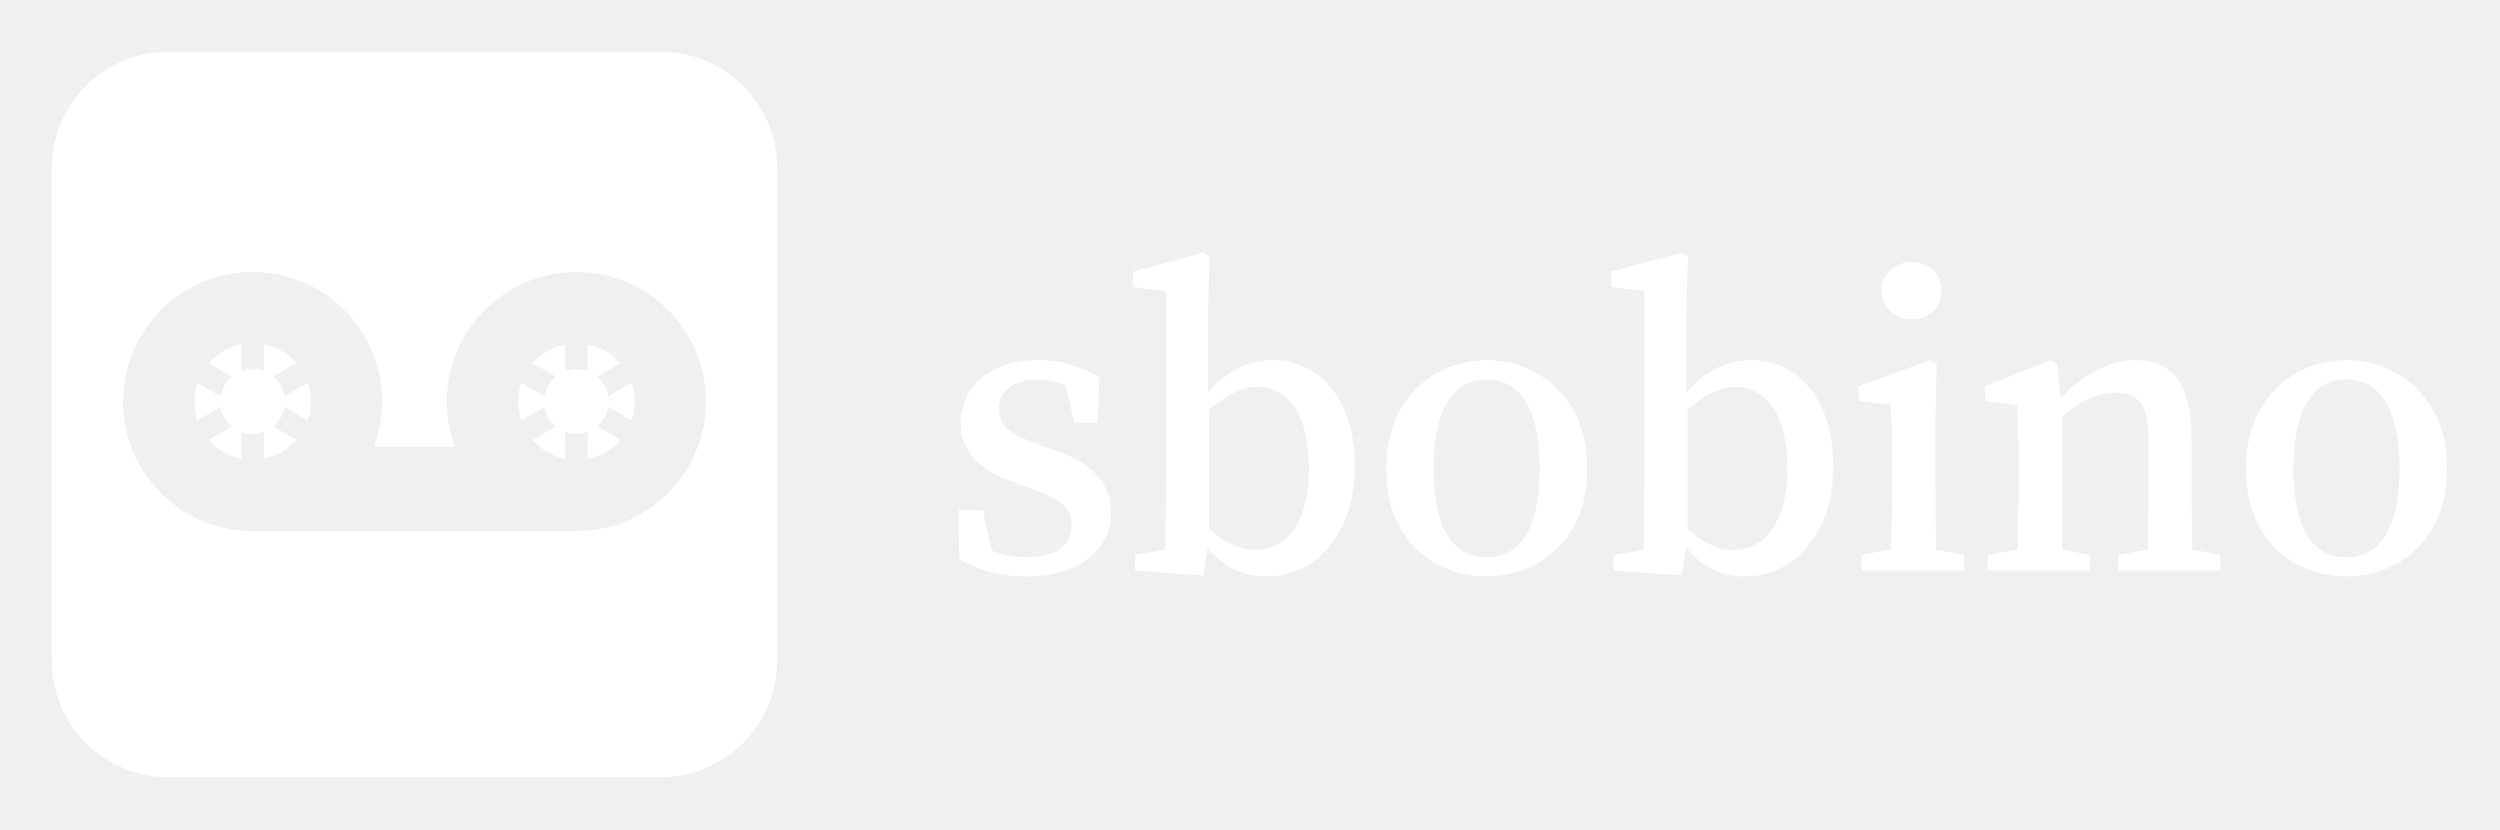
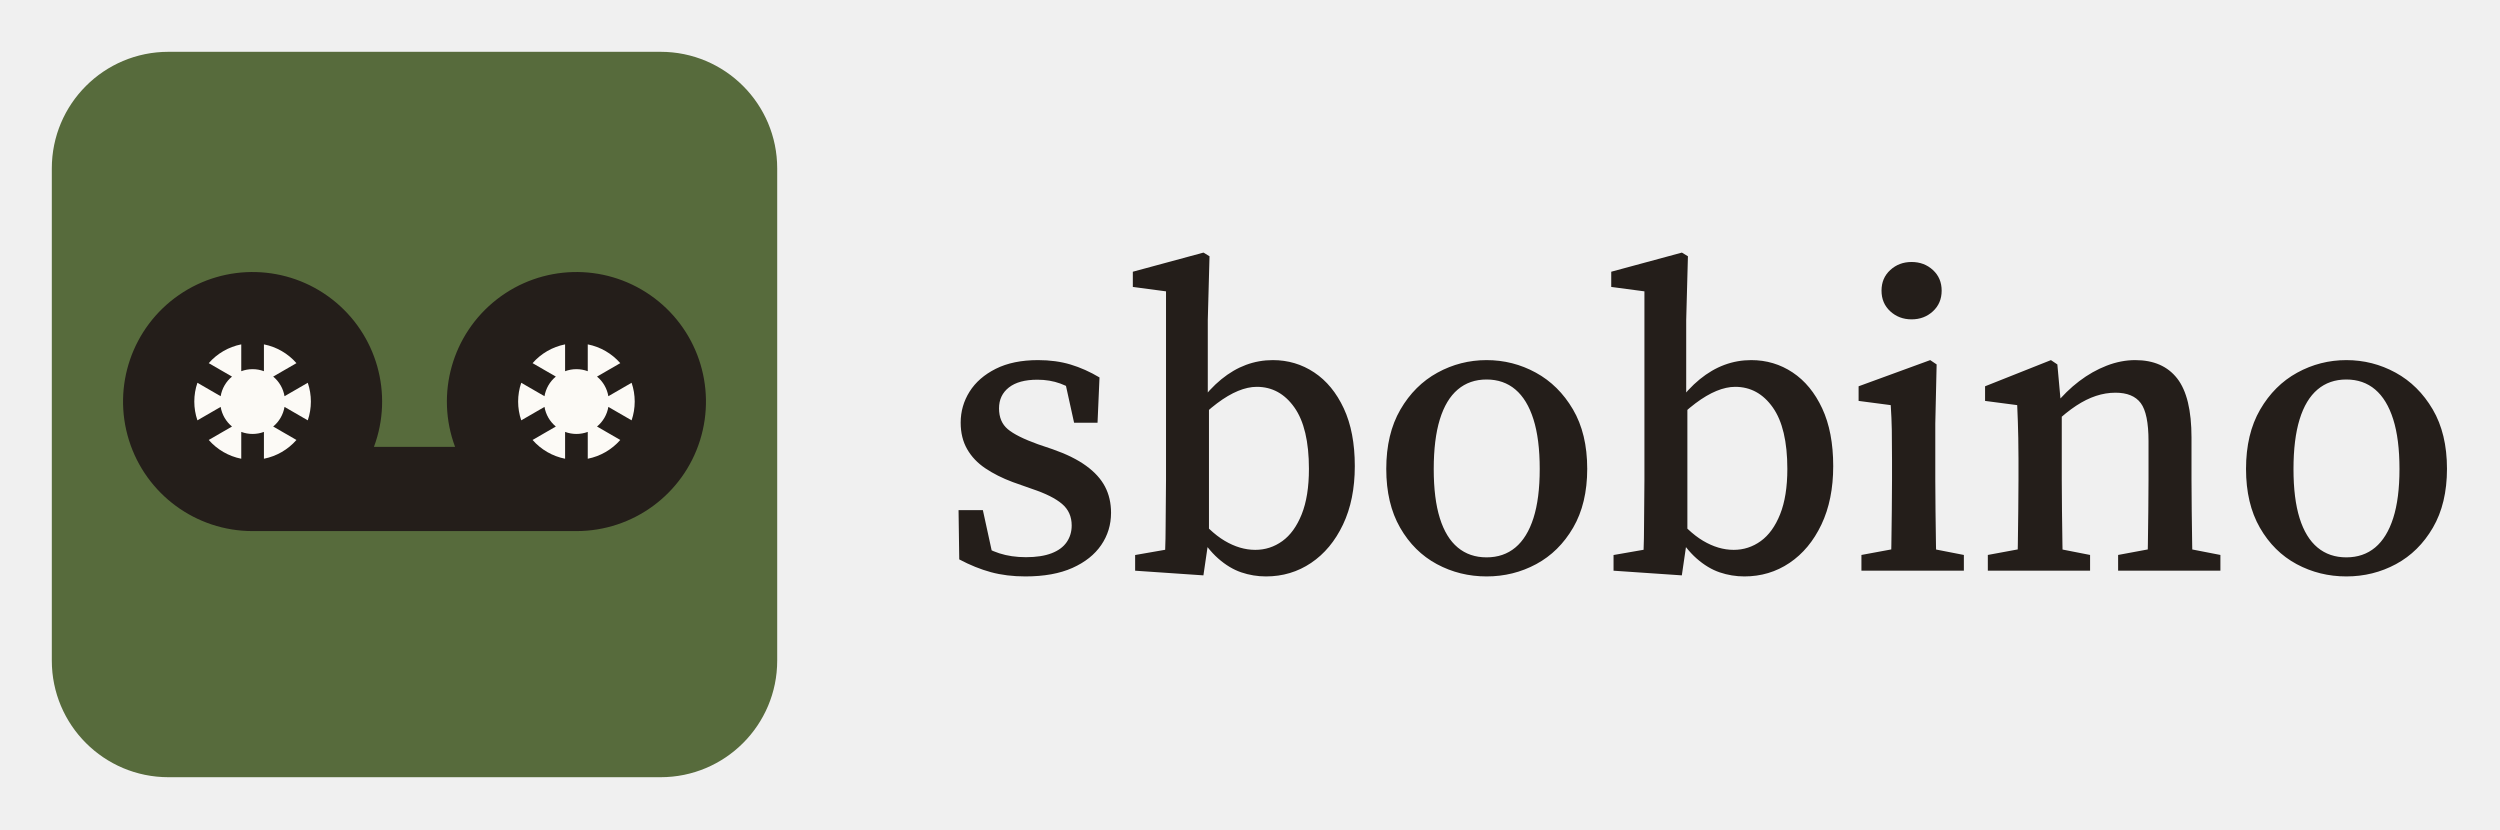
<svg xmlns="http://www.w3.org/2000/svg" viewBox="0 0 772 256">
-   <path d="M52,16H204A36,36 0 0 1 240,52V204A36,36 0 0 1 204,240H52A36,36 0 0 1 16,204V52A36,36 0 0 1 52,16Z M115.47,138A40,40 0 1 0 78,164L178,164A40,40 0 1 0 140.53,138Z M74.5,106.34L74.5,114.63A10,10 0 0 1 81.5,114.63L81.5,106.34A18,18 0 0 1 91.54,112.14L84.36,116.29A10,10 0 0 1 87.86,122.35L95.04,118.2A18,18 0 0 1 95.04,129.8L87.86,125.65A10,10 0 0 1 84.36,131.71L91.54,135.86A18,18 0 0 1 81.5,141.66L81.5,133.37A10,10 0 0 1 74.5,133.37L74.5,141.66A18,18 0 0 1 64.46,135.86L71.64,131.71A10,10 0 0 1 68.14,125.65L60.96,129.8A18,18 0 0 1 60.96,118.2L68.14,122.35A10,10 0 0 1 71.64,116.29L64.46,112.14A18,18 0 0 1 74.5,106.34Z M174.5,106.34L174.5,114.63A10,10 0 0 1 181.5,114.63L181.5,106.34A18,18 0 0 1 191.54,112.14L184.36,116.29A10,10 0 0 1 187.86,122.35L195.04,118.2A18,18 0 0 1 195.04,129.8L187.86,125.65A10,10 0 0 1 184.36,131.71L191.54,135.86A18,18 0 0 1 181.5,141.66L181.5,133.37A10,10 0 0 1 174.5,133.37L174.5,141.66A18,18 0 0 1 164.46,135.86L171.64,131.71A10,10 0 0 1 168.14,125.65L160.96,129.8A18,18 0 0 1 160.96,118.2L168.14,122.35A10,10 0 0 1 171.64,116.29L164.46,112.14A18,18 0 0 1 174.5,106.34Z" fill="#fff" fill-rule="evenodd" />
-   <path d="M316.627 178.0Q310.823 178.0 306.005 176.691Q301.187 175.381 296.217 172.741L296.0 157.533H303.51L307.105 173.997H301.381V167.216Q304.9 169.669 308.595 170.864Q312.289 172.059 316.823 172.059Q321.561 172.059 324.71 170.854Q327.859 169.648 329.398 167.407Q330.937 165.165 330.937 162.272Q330.937 158.14 327.955 155.606Q324.973 153.072 318.779 151.002L312.673 148.843Q307.924 147.062 304.29 144.625Q300.655 142.188 298.656 138.694Q296.656 135.201 296.656 130.517Q296.656 125.314 299.406 120.939Q302.155 116.565 307.496 113.883Q312.837 111.202 320.549 111.202Q326.063 111.202 330.594 112.566Q335.125 113.931 339.528 116.555L338.919 130.533H331.678L328.528 116.244H333.956V122.096Q330.686 119.62 327.43 118.437Q324.173 117.254 320.35 117.254Q314.6 117.254 311.549 119.648Q308.499 122.041 308.499 126.107Q308.499 130.247 311.188 132.518Q313.877 134.789 320.499 137.179L325.084 138.736Q331.416 140.947 335.402 143.843Q339.388 146.739 341.238 150.289Q343.089 153.838 343.089 158.363Q343.089 163.875 340.052 168.314Q337.015 172.753 331.157 175.377Q325.299 178.0 316.627 178.0ZM350.529 176.233V171.39L359.805 169.77Q359.938 166.404 359.945 162.542Q359.952 158.679 360.008 154.935Q360.065 151.191 360.065 148.258V89.968L349.817 88.604V83.91L371.636 78L373.498 79.134L372.965 98.839V122.727L373.33 124.319V165.626V165.932L371.615 177.673ZM390.937 178.0Q387.001 178.0 383.311 176.746Q379.622 175.492 376.173 172.454Q372.724 169.416 369.618 164.125H367.461L368.642 157.99Q373.451 164.187 378.165 166.991Q382.879 169.796 387.631 169.796Q392.229 169.796 395.98 167.095Q399.731 164.393 401.965 158.811Q404.199 153.23 404.199 144.802Q404.199 132.169 399.703 125.812Q395.206 119.454 388.087 119.454Q385.382 119.454 382.318 120.713Q379.254 121.972 375.824 124.546Q372.393 127.12 368.389 131.264L367.227 124.76H370.059Q373.517 120.083 377.167 117.11Q380.817 114.138 384.776 112.67Q388.736 111.202 393.043 111.202Q400.096 111.202 405.83 115.011Q411.563 118.82 414.963 126.118Q418.364 133.417 418.364 143.937Q418.364 154.322 414.715 161.992Q411.067 169.661 404.866 173.83Q398.664 178.0 390.937 178.0ZM459.057 178.0Q450.761 178.0 443.698 174.199Q436.635 170.399 432.357 162.95Q428.079 155.501 428.079 144.804Q428.079 133.988 432.443 126.477Q436.806 118.966 443.88 115.084Q450.955 111.202 459.057 111.202Q467.176 111.202 474.248 115.063Q481.32 118.924 485.727 126.418Q490.134 133.912 490.134 144.76Q490.134 155.483 485.788 162.939Q481.441 170.396 474.386 174.198Q467.332 178.0 459.057 178.0ZM459.057 172.112Q464.301 172.112 467.948 169.071Q471.595 166.03 473.531 159.986Q475.466 153.943 475.466 144.819Q475.466 135.593 473.531 129.476Q471.595 123.359 467.948 120.275Q464.301 117.19 459.057 117.19Q453.812 117.19 450.16 120.281Q446.507 123.373 444.621 129.506Q442.736 135.64 442.736 144.864Q442.736 153.976 444.621 160.009Q446.507 166.043 450.16 169.077Q453.812 172.112 459.057 172.112ZM498.262 176.233V171.39L507.538 169.77Q507.672 166.404 507.678 162.542Q507.685 158.679 507.742 154.935Q507.798 151.191 507.798 148.258V89.968L497.55 88.604V83.91L519.37 78L521.232 79.134L520.699 98.839V122.727L521.063 124.319V165.626V165.932L519.348 177.673ZM538.67 178.0Q534.734 178.0 531.044 176.746Q527.355 175.492 523.906 172.454Q520.457 169.416 517.352 164.125H515.194L516.375 157.99Q521.185 164.187 525.899 166.991Q530.613 169.796 535.364 169.796Q539.962 169.796 543.713 167.095Q547.464 164.393 549.698 158.811Q551.932 153.23 551.932 144.802Q551.932 132.169 547.436 125.812Q542.94 119.454 535.82 119.454Q533.116 119.454 530.052 120.713Q526.988 121.972 523.557 124.546Q520.126 127.12 516.122 131.264L514.961 124.76H517.793Q521.251 120.083 524.9 117.11Q528.55 114.138 532.51 112.67Q536.47 111.202 540.777 111.202Q547.83 111.202 553.563 115.011Q559.297 118.82 562.697 126.118Q566.097 133.417 566.097 143.937Q566.097 154.322 562.449 161.992Q558.801 169.661 552.599 173.83Q546.397 178.0 538.67 178.0ZM574.808 176.213V171.37L588.665 168.803H593.308L606.442 171.37V176.213ZM583.837 176.213Q583.986 173.141 584.054 168.144Q584.122 163.147 584.188 157.755Q584.255 152.362 584.255 148.212V142.011Q584.255 136.518 584.189 132.821Q584.124 129.125 583.857 125.104L573.936 123.801V119.286L596.05 111.202L598.032 112.535L597.619 130.795V148.211Q597.619 152.361 597.686 157.754Q597.753 163.147 597.826 168.144Q597.899 173.141 598.037 176.213ZM590.299 98.617Q586.422 98.617 583.718 96.134Q581.013 93.651 581.013 89.749Q581.013 85.86 583.718 83.382Q586.422 80.903 590.299 80.903Q594.19 80.903 596.888 83.383Q599.585 85.863 599.585 89.745Q599.585 93.64 596.888 96.129Q594.19 98.617 590.299 98.617ZM613.841 176.213V171.37L627.698 168.803H632.362L645.416 171.37V176.213ZM622.891 176.213Q623.039 173.141 623.107 168.144Q623.175 163.147 623.241 157.758Q623.308 152.368 623.308 148.221V141.625Q623.308 137.884 623.243 135.194Q623.177 132.505 623.11 130.14Q623.044 127.775 622.911 125.104L612.989 123.801V119.286L633.331 111.202L635.313 112.536L636.673 127.602V127.788V148.221Q636.673 152.368 636.739 157.758Q636.806 163.147 636.879 168.144Q636.952 173.141 637.09 176.213ZM654.074 176.213V171.37L667.863 168.803H672.495L685.66 171.37V176.213ZM663.044 176.213Q663.193 173.141 663.262 168.204Q663.331 163.267 663.396 157.878Q663.462 152.488 663.462 148.221V136.196Q663.462 127.69 661.067 124.478Q658.673 121.265 653.251 121.265Q650.25 121.265 647.24 122.254Q644.23 123.242 641.112 125.294Q637.994 127.345 634.534 130.6L633.144 125.031H634.57Q637.985 120.811 642.032 117.729Q646.08 114.648 650.521 112.925Q654.961 111.202 659.353 111.202Q667.906 111.202 672.322 116.874Q676.737 122.545 676.737 135.127V148.221Q676.737 152.488 676.804 157.878Q676.871 163.267 676.944 168.204Q677.017 173.141 677.155 176.213ZM724.55 178.0Q716.255 178.0 709.192 174.199Q702.129 170.399 697.851 162.95Q693.573 155.501 693.573 144.804Q693.573 133.988 697.936 126.477Q702.3 118.966 709.374 115.084Q716.449 111.202 724.55 111.202Q732.67 111.202 739.742 115.063Q746.814 118.924 751.221 126.418Q755.628 133.912 755.628 144.76Q755.628 155.483 751.281 162.939Q746.935 170.396 739.88 174.198Q732.826 178.0 724.55 178.0ZM724.55 172.112Q729.795 172.112 733.442 169.071Q737.089 166.03 739.024 159.986Q740.96 153.943 740.96 144.819Q740.96 135.593 739.024 129.476Q737.089 123.359 733.442 120.275Q729.795 117.19 724.55 117.19Q719.306 117.19 715.653 120.281Q712.001 123.373 710.115 129.506Q708.229 135.64 708.229 144.864Q708.229 153.976 710.115 160.009Q712.001 166.043 715.653 169.077Q719.306 172.112 724.55 172.112Z" fill="#fff" />
+   <path d="M52,16H204A36,36 0 0 1 240,52V204A36,36 0 0 1 204,240H52A36,36 0 0 1 16,204V52A36,36 0 0 1 52,16Z" fill="#576b3c" />
+   <path d="M115.47,138A40,40 0 1 0 78,164L178,164A40,40 0 1 0 140.53,138Z" fill="#241e1a" />
+   <path d="M74.5,106.34L74.5,114.63A10,10 0 0 1 81.5,114.63L81.5,106.34A18,18 0 0 1 91.54,112.14L84.36,116.29A10,10 0 0 1 87.86,122.35L95.04,118.2A18,18 0 0 1 95.04,129.8L87.86,125.65A10,10 0 0 1 84.36,131.71L91.54,135.86A18,18 0 0 1 81.5,141.66L81.5,133.37A10,10 0 0 1 74.5,133.37L74.5,141.66A18,18 0 0 1 64.46,135.86L71.64,131.71A10,10 0 0 1 68.14,125.65L60.96,129.8A18,18 0 0 1 60.96,118.2L68.14,122.35A10,10 0 0 1 71.64,116.29L64.46,112.14A18,18 0 0 1 74.5,106.34Z M174.5,106.34L174.5,114.63A10,10 0 0 1 181.5,114.63L181.5,106.34A18,18 0 0 1 191.54,112.14L184.36,116.29A10,10 0 0 1 187.86,122.35L195.04,118.2A18,18 0 0 1 195.04,129.8L187.86,125.65A10,10 0 0 1 184.36,131.71L191.54,135.86A18,18 0 0 1 181.5,141.66L181.5,133.37A10,10 0 0 1 174.5,133.37L174.5,141.66A18,18 0 0 1 164.46,135.86L171.64,131.71A10,10 0 0 1 168.14,125.65L160.96,129.8A18,18 0 0 1 160.96,118.2L168.14,122.35A10,10 0 0 1 171.64,116.29L164.46,112.14A18,18 0 0 1 174.5,106.34Z" fill="#fcfaf6" />
+   <path d="M316.627 178.0Q310.823 178.0 306.005 176.691Q301.187 175.381 296.217 172.741L296.0 157.533H303.51L307.105 173.997H301.381V167.216Q304.9 169.669 308.595 170.864Q312.289 172.059 316.823 172.059Q321.561 172.059 324.71 170.854Q327.859 169.648 329.398 167.407Q330.937 165.165 330.937 162.272Q330.937 158.14 327.955 155.606Q324.973 153.072 318.779 151.002L312.673 148.843Q307.924 147.062 304.29 144.625Q300.655 142.188 298.656 138.694Q296.656 135.201 296.656 130.517Q296.656 125.314 299.406 120.939Q302.155 116.565 307.496 113.883Q312.837 111.202 320.549 111.202Q326.063 111.202 330.594 112.566Q335.125 113.931 339.528 116.555L338.919 130.533H331.678L328.528 116.244H333.956V122.096Q330.686 119.62 327.43 118.437Q324.173 117.254 320.35 117.254Q314.6 117.254 311.549 119.648Q308.499 122.041 308.499 126.107Q308.499 130.247 311.188 132.518Q313.877 134.789 320.499 137.179L325.084 138.736Q331.416 140.947 335.402 143.843Q339.388 146.739 341.238 150.289Q343.089 153.838 343.089 158.363Q343.089 163.875 340.052 168.314Q337.015 172.753 331.157 175.377Q325.299 178.0 316.627 178.0ZM350.529 176.233V171.39L359.805 169.77Q359.938 166.404 359.945 162.542Q359.952 158.679 360.008 154.935Q360.065 151.191 360.065 148.258V89.968L349.817 88.604V83.91L371.636 78L373.498 79.134L372.965 98.839V122.727L373.33 124.319V165.626V165.932L371.615 177.673ZM390.937 178.0Q387.001 178.0 383.311 176.746Q379.622 175.492 376.173 172.454Q372.724 169.416 369.618 164.125H367.461L368.642 157.99Q373.451 164.187 378.165 166.991Q382.879 169.796 387.631 169.796Q392.229 169.796 395.98 167.095Q399.731 164.393 401.965 158.811Q404.199 153.23 404.199 144.802Q404.199 132.169 399.703 125.812Q395.206 119.454 388.087 119.454Q385.382 119.454 382.318 120.713Q379.254 121.972 375.824 124.546Q372.393 127.12 368.389 131.264L367.227 124.76H370.059Q373.517 120.083 377.167 117.11Q380.817 114.138 384.776 112.67Q388.736 111.202 393.043 111.202Q400.096 111.202 405.83 115.011Q411.563 118.82 414.963 126.118Q418.364 133.417 418.364 143.937Q418.364 154.322 414.715 161.992Q411.067 169.661 404.866 173.83Q398.664 178.0 390.937 178.0ZM459.057 178.0Q450.761 178.0 443.698 174.199Q436.635 170.399 432.357 162.95Q428.079 155.501 428.079 144.804Q428.079 133.988 432.443 126.477Q436.806 118.966 443.88 115.084Q450.955 111.202 459.057 111.202Q467.176 111.202 474.248 115.063Q481.32 118.924 485.727 126.418Q490.134 133.912 490.134 144.76Q490.134 155.483 485.788 162.939Q481.441 170.396 474.386 174.198Q467.332 178.0 459.057 178.0ZM459.057 172.112Q464.301 172.112 467.948 169.071Q471.595 166.03 473.531 159.986Q475.466 153.943 475.466 144.819Q475.466 135.593 473.531 129.476Q471.595 123.359 467.948 120.275Q464.301 117.19 459.057 117.19Q453.812 117.19 450.16 120.281Q446.507 123.373 444.621 129.506Q442.736 135.64 442.736 144.864Q442.736 153.976 444.621 160.009Q446.507 166.043 450.16 169.077Q453.812 172.112 459.057 172.112ZM498.262 176.233V171.39L507.538 169.77Q507.672 166.404 507.678 162.542Q507.685 158.679 507.742 154.935Q507.798 151.191 507.798 148.258V89.968L497.55 88.604V83.91L519.37 78L521.232 79.134L520.699 98.839V122.727L521.063 124.319V165.626V165.932L519.348 177.673ZM538.67 178.0Q534.734 178.0 531.044 176.746Q527.355 175.492 523.906 172.454Q520.457 169.416 517.352 164.125H515.194L516.375 157.99Q521.185 164.187 525.899 166.991Q530.613 169.796 535.364 169.796Q539.962 169.796 543.713 167.095Q547.464 164.393 549.698 158.811Q551.932 153.23 551.932 144.802Q551.932 132.169 547.436 125.812Q542.94 119.454 535.82 119.454Q533.116 119.454 530.052 120.713Q526.988 121.972 523.557 124.546Q520.126 127.12 516.122 131.264L514.961 124.76H517.793Q521.251 120.083 524.9 117.11Q528.55 114.138 532.51 112.67Q536.47 111.202 540.777 111.202Q547.83 111.202 553.563 115.011Q559.297 118.82 562.697 126.118Q566.097 133.417 566.097 143.937Q566.097 154.322 562.449 161.992Q558.801 169.661 552.599 173.83Q546.397 178.0 538.67 178.0ZM574.808 176.213V171.37L588.665 168.803H593.308L606.442 171.37V176.213ZM583.837 176.213Q583.986 173.141 584.054 168.144Q584.122 163.147 584.188 157.755Q584.255 152.362 584.255 148.212V142.011Q584.255 136.518 584.189 132.821Q584.124 129.125 583.857 125.104L573.936 123.801V119.286L596.05 111.202L598.032 112.535L597.619 130.795V148.211Q597.619 152.361 597.686 157.754Q597.753 163.147 597.826 168.144Q597.899 173.141 598.037 176.213ZM590.299 98.617Q586.422 98.617 583.718 96.134Q581.013 93.651 581.013 89.749Q581.013 85.86 583.718 83.382Q586.422 80.903 590.299 80.903Q594.19 80.903 596.888 83.383Q599.585 85.863 599.585 89.745Q599.585 93.64 596.888 96.129Q594.19 98.617 590.299 98.617ZM613.841 176.213V171.37L627.698 168.803H632.362L645.416 171.37V176.213ZM622.891 176.213Q623.039 173.141 623.107 168.144Q623.175 163.147 623.241 157.758Q623.308 152.368 623.308 148.221V141.625Q623.308 137.884 623.243 135.194Q623.177 132.505 623.11 130.14Q623.044 127.775 622.911 125.104L612.989 123.801V119.286L633.331 111.202L635.313 112.536L636.673 127.602V127.788V148.221Q636.673 152.368 636.739 157.758Q636.806 163.147 636.879 168.144Q636.952 173.141 637.09 176.213ZM654.074 176.213V171.37L667.863 168.803H672.495L685.66 171.37V176.213ZM663.044 176.213Q663.193 173.141 663.262 168.204Q663.331 163.267 663.396 157.878Q663.462 152.488 663.462 148.221V136.196Q663.462 127.69 661.067 124.478Q658.673 121.265 653.251 121.265Q650.25 121.265 647.24 122.254Q644.23 123.242 641.112 125.294Q637.994 127.345 634.534 130.6L633.144 125.031H634.57Q637.985 120.811 642.032 117.729Q646.08 114.648 650.521 112.925Q654.961 111.202 659.353 111.202Q667.906 111.202 672.322 116.874Q676.737 122.545 676.737 135.127V148.221Q676.737 152.488 676.804 157.878Q676.871 163.267 676.944 168.204Q677.017 173.141 677.155 176.213ZM724.55 178.0Q716.255 178.0 709.192 174.199Q702.129 170.399 697.851 162.95Q693.573 155.501 693.573 144.804Q693.573 133.988 697.936 126.477Q702.3 118.966 709.374 115.084Q716.449 111.202 724.55 111.202Q732.67 111.202 739.742 115.063Q746.814 118.924 751.221 126.418Q755.628 133.912 755.628 144.76Q755.628 155.483 751.281 162.939Q746.935 170.396 739.88 174.198Q732.826 178.0 724.55 178.0ZM724.55 172.112Q729.795 172.112 733.442 169.071Q737.089 166.03 739.024 159.986Q740.96 153.943 740.96 144.819Q740.96 135.593 739.024 129.476Q737.089 123.359 733.442 120.275Q729.795 117.19 724.55 117.19Q719.306 117.19 715.653 120.281Q712.001 123.373 710.115 129.506Q708.229 135.64 708.229 144.864Q708.229 153.976 710.115 160.009Q712.001 166.043 715.653 169.077Q719.306 172.112 724.55 172.112Z" fill="#241e1a" />
</svg>
